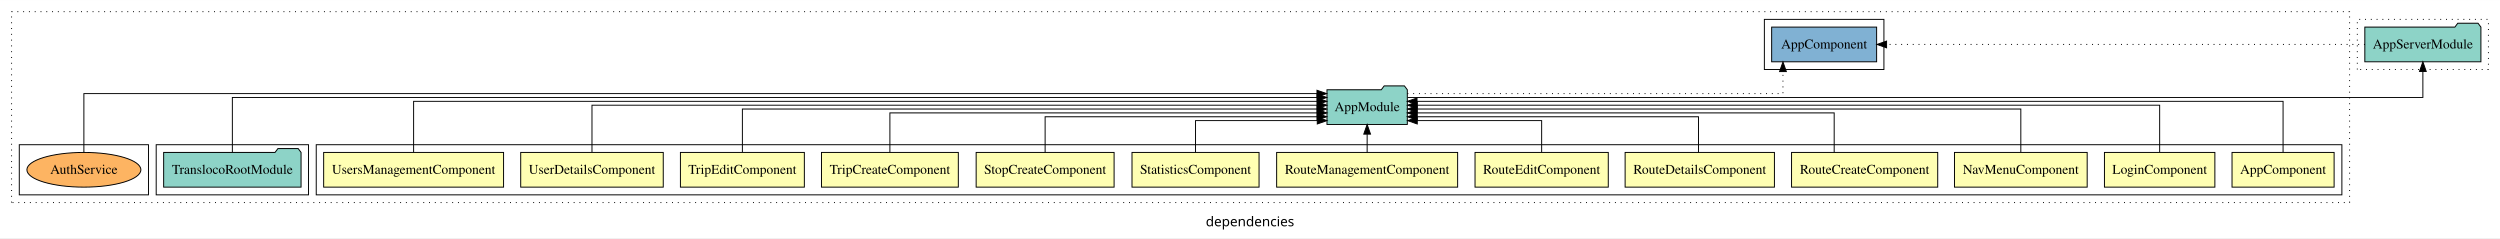
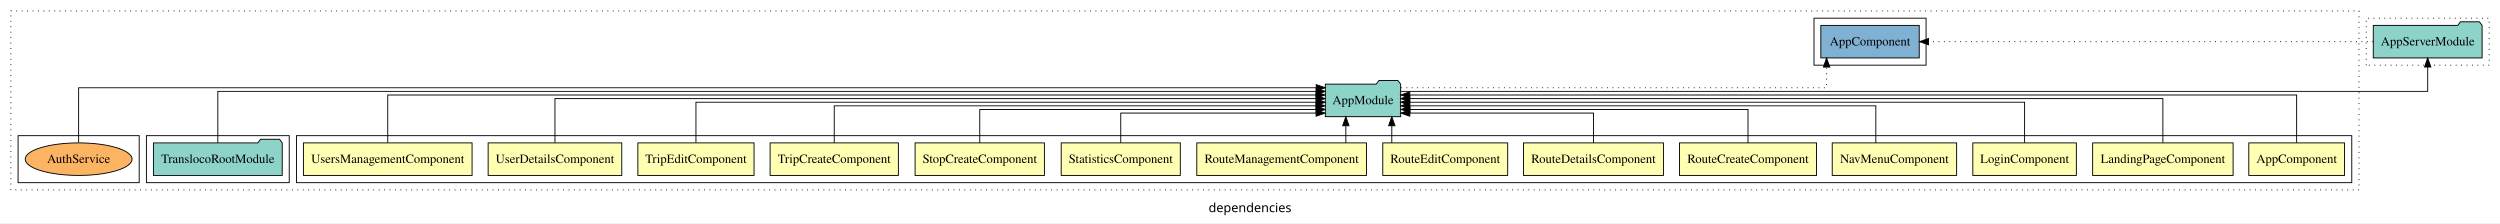
- <svg xmlns="http://www.w3.org/2000/svg" width="2593pt" height="247pt" viewBox="0.00 0.00 2593.00 246.80">
+ <svg xmlns="http://www.w3.org/2000/svg" width="2766pt" height="247pt" viewBox="0.00 0.00 2766.00 246.80">
  <g id="graph0" class="graph" transform="scale(1 1) rotate(0) translate(4 242.8)">
-     <polygon fill="white" stroke="transparent" points="-4,4 -4,-242.8 2589,-242.8 2589,4 -4,4" />
-     <text text-anchor="middle" x="1292.5" y="-8.2" font-family="sans-serif" font-size="14.00">dependencies</text>
+     <polygon fill="white" stroke="transparent" points="-4,4 -4,-242.8 2762,-242.8 2762,4 -4,4" />
+     <text text-anchor="middle" x="1379" y="-8.2" font-family="sans-serif" font-size="14.00">dependencies</text>
    <g id="clust1" class="cluster">
-       <polygon fill="none" stroke="black" stroke-dasharray="1,5" points="8,-32.8 8,-230.8 2433,-230.8 2433,-32.8 8,-32.8" />
+       <polygon fill="none" stroke="black" stroke-dasharray="1,5" points="8,-32.8 8,-230.8 2606,-230.8 2606,-32.8 8,-32.8" />
    </g>
    <g id="clust2" class="cluster">
-       <polygon fill="none" stroke="black" points="324,-40.8 324,-92.8 2425,-92.8 2425,-40.8 324,-40.8" />
+       <polygon fill="none" stroke="black" points="324,-40.8 324,-92.8 2598,-92.8 2598,-40.8 324,-40.8" />
    </g>
-     <g id="clust16" class="cluster">
+     <g id="clust17" class="cluster">
      <polygon fill="none" stroke="black" points="158,-40.8 158,-92.8 316,-92.8 316,-40.8 158,-40.8" />
    </g>
-     <g id="clust18" class="cluster">
-       <polygon fill="none" stroke="black" points="1826,-170.8 1826,-222.8 1950,-222.8 1950,-170.8 1826,-170.8" />
+     <g id="clust19" class="cluster">
+       <polygon fill="none" stroke="black" points="2003,-170.8 2003,-222.8 2127,-222.8 2127,-170.8 2003,-170.8" />
    </g>
-     <g id="clust19" class="cluster">
+     <g id="clust20" class="cluster">
      <polygon fill="none" stroke="black" points="16,-40.8 16,-92.8 150,-92.8 150,-40.8 16,-40.8" />
    </g>
-     <g id="clust20" class="cluster">
-       <polygon fill="none" stroke="black" stroke-dasharray="1,5" points="2441,-170.8 2441,-222.8 2577,-222.8 2577,-170.8 2441,-170.8" />
+     <g id="clust21" class="cluster">
+       <polygon fill="none" stroke="black" stroke-dasharray="1,5" points="2614,-170.8 2614,-222.8 2750,-222.8 2750,-170.8 2614,-170.8" />
    </g>
    <g id="node1" class="node">
-       <polygon fill="#ffffb3" stroke="black" points="2416.94,-84.8 2311.06,-84.8 2311.06,-48.8 2416.94,-48.8 2416.94,-84.8" />
-       <text text-anchor="middle" x="2364" y="-62.6" font-family="Times,serif" font-size="14.00">AppComponent</text>
+       <polygon fill="#ffffb3" stroke="black" points="2589.94,-84.8 2484.06,-84.8 2484.06,-48.8 2589.94,-48.8 2589.94,-84.8" />
+       <text text-anchor="middle" x="2537" y="-62.6" font-family="Times,serif" font-size="14.00">AppComponent</text>
    </g>
-     <g id="node14" class="node">
-       <polygon fill="#8dd3c7" stroke="black" points="1455.66,-149.8 1452.66,-153.8 1431.66,-153.8 1428.66,-149.8 1372.34,-149.8 1372.34,-113.8 1455.66,-113.8 1455.66,-149.8" />
-       <text text-anchor="middle" x="1414" y="-127.6" font-family="Times,serif" font-size="14.00">AppModule</text>
+     <g id="node15" class="node">
+       <polygon fill="#8dd3c7" stroke="black" points="1545.66,-149.8 1542.66,-153.8 1521.66,-153.8 1518.66,-149.8 1462.34,-149.8 1462.34,-113.8 1545.66,-113.8 1545.66,-149.8" />
+       <text text-anchor="middle" x="1504" y="-127.6" font-family="Times,serif" font-size="14.00">AppModule</text>
    </g>
    <g id="edge1" class="edge">
-       <path fill="none" stroke="black" d="M2364,-85.08C2364,-106.12 2364,-137.8 2364,-137.8 2364,-137.8 1465.74,-137.8 1465.74,-137.8" />
-       <polygon fill="black" stroke="black" points="1465.74,-134.3 1455.74,-137.8 1465.74,-141.3 1465.74,-134.3" />
+       <path fill="none" stroke="black" d="M2537,-85.08C2537,-106.12 2537,-137.8 2537,-137.8 2537,-137.8 1555.77,-137.8 1555.77,-137.8" />
+       <polygon fill="black" stroke="black" points="1555.77,-134.3 1545.77,-137.8 1555.77,-141.3 1555.77,-134.3" />
    </g>
    <g id="node2" class="node">
+       <polygon fill="#ffffb3" stroke="black" points="2466.7,-84.8 2311.3,-84.8 2311.3,-48.8 2466.7,-48.8 2466.7,-84.8" />
+       <text text-anchor="middle" x="2389" y="-62.6" font-family="Times,serif" font-size="14.00">LandingPageComponent</text>
+     </g>
+     <g id="edge2" class="edge">
+       <path fill="none" stroke="black" d="M2389,-85.11C2389,-104.95 2389,-133.8 2389,-133.8 2389,-133.8 1555.79,-133.8 1555.79,-133.8" />
+       <polygon fill="black" stroke="black" points="1555.79,-130.3 1545.79,-133.8 1555.79,-137.3 1555.79,-130.3" />
+     </g>
+     <g id="node3" class="node">
      <polygon fill="#ffffb3" stroke="black" points="2293.27,-84.8 2178.73,-84.8 2178.73,-48.8 2293.27,-48.8 2293.27,-84.8" />
      <text text-anchor="middle" x="2236" y="-62.6" font-family="Times,serif" font-size="14.00">LoginComponent</text>
    </g>
-     <g id="edge2" class="edge">
-       <path fill="none" stroke="black" d="M2236,-85.11C2236,-104.95 2236,-133.8 2236,-133.8 2236,-133.8 1465.89,-133.8 1465.89,-133.8" />
-       <polygon fill="black" stroke="black" points="1465.89,-130.3 1455.89,-133.8 1465.89,-137.3 1465.89,-130.3" />
+     <g id="edge3" class="edge">
+       <path fill="none" stroke="black" d="M2236,-85.02C2236,-103.63 2236,-129.8 2236,-129.8 2236,-129.8 1555.72,-129.8 1555.72,-129.8" />
+       <polygon fill="black" stroke="black" points="1555.72,-126.3 1545.72,-129.8 1555.72,-133.3 1555.72,-126.3" />
    </g>
-     <g id="node3" class="node">
+     <g id="node4" class="node">
      <polygon fill="#ffffb3" stroke="black" points="2160.82,-84.8 2023.18,-84.8 2023.18,-48.8 2160.82,-48.8 2160.82,-84.8" />
      <text text-anchor="middle" x="2092" y="-62.6" font-family="Times,serif" font-size="14.00">NavMenuComponent</text>
    </g>
-     <g id="edge3" class="edge">
-       <path fill="none" stroke="black" d="M2092,-85.02C2092,-103.63 2092,-129.8 2092,-129.8 2092,-129.8 1465.9,-129.8 1465.9,-129.8" />
-       <polygon fill="black" stroke="black" points="1465.9,-126.3 1455.9,-129.8 1465.9,-133.3 1465.9,-126.3" />
+     <g id="edge4" class="edge">
+       <path fill="none" stroke="black" d="M2071.41,-84.82C2071.41,-102.17 2071.41,-125.8 2071.41,-125.8 2071.41,-125.8 1555.72,-125.8 1555.72,-125.8" />
+       <polygon fill="black" stroke="black" points="1555.72,-122.3 1545.72,-125.8 1555.72,-129.3 1555.72,-122.3" />
    </g>
-     <g id="node4" class="node">
+     <g id="node5" class="node">
      <polygon fill="#ffffb3" stroke="black" points="2005.8,-84.8 1854.2,-84.8 1854.2,-48.8 2005.8,-48.8 2005.8,-84.8" />
      <text text-anchor="middle" x="1930" y="-62.6" font-family="Times,serif" font-size="14.00">RouteCreateComponent</text>
    </g>
-     <g id="edge4" class="edge">
-       <path fill="none" stroke="black" d="M1898.41,-84.82C1898.41,-102.17 1898.41,-125.8 1898.41,-125.8 1898.41,-125.8 1465.72,-125.8 1465.72,-125.8" />
-       <polygon fill="black" stroke="black" points="1465.72,-122.3 1455.72,-125.8 1465.72,-129.3 1465.72,-122.3" />
+     <g id="edge5" class="edge">
+       <path fill="none" stroke="black" d="M1930,-84.81C1930,-100.85 1930,-121.8 1930,-121.8 1930,-121.8 1556.01,-121.8 1556.01,-121.8" />
+       <polygon fill="black" stroke="black" points="1556.01,-118.3 1546.01,-121.8 1556.01,-125.3 1556.01,-118.3" />
    </g>
-     <g id="node5" class="node">
+     <g id="node6" class="node">
      <polygon fill="#ffffb3" stroke="black" points="1836.43,-84.8 1681.57,-84.8 1681.57,-48.8 1836.43,-48.8 1836.43,-84.8" />
      <text text-anchor="middle" x="1759" y="-62.6" font-family="Times,serif" font-size="14.00">RouteDetailsComponent</text>
    </g>
-     <g id="edge5" class="edge">
-       <path fill="none" stroke="black" d="M1757.66,-84.81C1757.66,-100.85 1757.66,-121.8 1757.66,-121.8 1757.66,-121.8 1465.8,-121.8 1465.8,-121.8" />
-       <polygon fill="black" stroke="black" points="1465.8,-118.3 1455.8,-121.8 1465.8,-125.3 1465.8,-118.3" />
+     <g id="edge6" class="edge">
+       <path fill="none" stroke="black" d="M1759,-84.92C1759,-99.58 1759,-117.8 1759,-117.8 1759,-117.8 1555.82,-117.8 1555.82,-117.8" />
+       <polygon fill="black" stroke="black" points="1555.82,-114.3 1545.82,-117.8 1555.82,-121.3 1555.82,-114.3" />
    </g>
-     <g id="node6" class="node">
+     <g id="node7" class="node">
      <polygon fill="#ffffb3" stroke="black" points="1664.1,-84.8 1525.9,-84.8 1525.9,-48.8 1664.1,-48.8 1664.1,-84.8" />
      <text text-anchor="middle" x="1595" y="-62.6" font-family="Times,serif" font-size="14.00">RouteEditComponent</text>
    </g>
-     <g id="edge6" class="edge">
-       <path fill="none" stroke="black" d="M1595,-84.92C1595,-99.58 1595,-117.8 1595,-117.8 1595,-117.8 1465.98,-117.8 1465.98,-117.8" />
-       <polygon fill="black" stroke="black" points="1465.98,-114.3 1455.98,-117.8 1465.98,-121.3 1465.98,-114.3" />
+     <g id="edge7" class="edge">
+       <path fill="none" stroke="black" d="M1535.89,-84.91C1535.89,-84.91 1535.89,-103.79 1535.89,-103.79" />
+       <polygon fill="black" stroke="black" points="1532.39,-103.79 1535.89,-113.79 1539.39,-103.79 1532.39,-103.79" />
    </g>
-     <g id="node7" class="node">
+     <g id="node8" class="node">
      <polygon fill="#ffffb3" stroke="black" points="1507.86,-84.8 1320.14,-84.8 1320.14,-48.8 1507.86,-48.8 1507.86,-84.8" />
      <text text-anchor="middle" x="1414" y="-62.6" font-family="Times,serif" font-size="14.00">RouteManagementComponent</text>
    </g>
-     <g id="edge7" class="edge">
-       <path fill="none" stroke="black" d="M1414,-84.91C1414,-84.91 1414,-103.79 1414,-103.79" />
-       <polygon fill="black" stroke="black" points="1410.5,-103.79 1414,-113.79 1417.5,-103.79 1410.5,-103.79" />
+     <g id="edge8" class="edge">
+       <path fill="none" stroke="black" d="M1485.05,-84.91C1485.05,-84.91 1485.05,-103.79 1485.05,-103.79" />
+       <polygon fill="black" stroke="black" points="1481.55,-103.79 1485.05,-113.79 1488.55,-103.79 1481.55,-103.79" />
    </g>
-     <g id="node8" class="node">
+     <g id="node9" class="node">
      <polygon fill="#ffffb3" stroke="black" points="1301.89,-84.8 1170.11,-84.8 1170.11,-48.8 1301.89,-48.8 1301.89,-84.8" />
      <text text-anchor="middle" x="1236" y="-62.6" font-family="Times,serif" font-size="14.00">StatisticsComponent</text>
    </g>
-     <g id="edge8" class="edge">
-       <path fill="none" stroke="black" d="M1236,-84.92C1236,-99.58 1236,-117.8 1236,-117.8 1236,-117.8 1362.27,-117.8 1362.27,-117.8" />
-       <polygon fill="black" stroke="black" points="1362.27,-121.3 1372.27,-117.8 1362.27,-114.3 1362.27,-121.3" />
+     <g id="edge9" class="edge">
+       <path fill="none" stroke="black" d="M1236,-84.92C1236,-99.58 1236,-117.8 1236,-117.8 1236,-117.8 1452.12,-117.8 1452.12,-117.8" />
+       <polygon fill="black" stroke="black" points="1452.13,-121.3 1462.12,-117.8 1452.12,-114.3 1452.13,-121.3" />
    </g>
-     <g id="node9" class="node">
+     <g id="node10" class="node">
      <polygon fill="#ffffb3" stroke="black" points="1151.54,-84.8 1008.46,-84.8 1008.46,-48.8 1151.54,-48.8 1151.54,-84.8" />
      <text text-anchor="middle" x="1080" y="-62.6" font-family="Times,serif" font-size="14.00">StopCreateComponent</text>
    </g>
-     <g id="edge9" class="edge">
-       <path fill="none" stroke="black" d="M1080,-84.81C1080,-100.85 1080,-121.8 1080,-121.8 1080,-121.8 1362.04,-121.8 1362.04,-121.8" />
-       <polygon fill="black" stroke="black" points="1362.04,-125.3 1372.04,-121.8 1362.04,-118.3 1362.04,-125.3" />
+     <g id="edge10" class="edge">
+       <path fill="none" stroke="black" d="M1080,-84.81C1080,-100.85 1080,-121.8 1080,-121.8 1080,-121.8 1452.18,-121.8 1452.18,-121.8" />
+       <polygon fill="black" stroke="black" points="1452.18,-125.3 1462.18,-121.8 1452.18,-118.3 1452.18,-125.3" />
    </g>
-     <g id="node10" class="node">
+     <g id="node11" class="node">
      <polygon fill="#ffffb3" stroke="black" points="989.97,-84.8 848.03,-84.8 848.03,-48.8 989.97,-48.8 989.97,-84.8" />
      <text text-anchor="middle" x="919" y="-62.6" font-family="Times,serif" font-size="14.00">TripCreateComponent</text>
    </g>
-     <g id="edge10" class="edge">
-       <path fill="none" stroke="black" d="M919,-84.82C919,-102.17 919,-125.8 919,-125.8 919,-125.8 1362.22,-125.8 1362.22,-125.8" />
-       <polygon fill="black" stroke="black" points="1362.22,-129.3 1372.22,-125.8 1362.22,-122.3 1362.22,-129.3" />
+     <g id="edge11" class="edge">
+       <path fill="none" stroke="black" d="M919,-84.82C919,-102.17 919,-125.8 919,-125.8 919,-125.8 1451.93,-125.8 1451.93,-125.8" />
+       <polygon fill="black" stroke="black" points="1451.93,-129.3 1461.93,-125.8 1451.93,-122.3 1451.93,-129.3" />
    </g>
-     <g id="node11" class="node">
+     <g id="node12" class="node">
      <polygon fill="#ffffb3" stroke="black" points="830.27,-84.8 701.73,-84.8 701.73,-48.8 830.27,-48.8 830.27,-84.8" />
      <text text-anchor="middle" x="766" y="-62.6" font-family="Times,serif" font-size="14.00">TripEditComponent</text>
    </g>
-     <g id="edge11" class="edge">
-       <path fill="none" stroke="black" d="M766,-85.02C766,-103.63 766,-129.8 766,-129.8 766,-129.8 1361.98,-129.8 1361.98,-129.8" />
-       <polygon fill="black" stroke="black" points="1361.98,-133.3 1371.98,-129.8 1361.98,-126.3 1361.98,-133.3" />
+     <g id="edge12" class="edge">
+       <path fill="none" stroke="black" d="M766,-85.02C766,-103.63 766,-129.8 766,-129.8 766,-129.8 1452.21,-129.8 1452.21,-129.8" />
+       <polygon fill="black" stroke="black" points="1452.21,-133.3 1462.21,-129.8 1452.21,-126.3 1452.21,-133.3" />
    </g>
-     <g id="node12" class="node">
+     <g id="node13" class="node">
      <polygon fill="#ffffb3" stroke="black" points="683.92,-84.8 536.08,-84.8 536.08,-48.8 683.92,-48.8 683.92,-84.8" />
      <text text-anchor="middle" x="610" y="-62.6" font-family="Times,serif" font-size="14.00">UserDetailsComponent</text>
    </g>
-     <g id="edge12" class="edge">
-       <path fill="none" stroke="black" d="M610,-85.11C610,-104.95 610,-133.8 610,-133.8 610,-133.8 1362.19,-133.8 1362.19,-133.8" />
-       <polygon fill="black" stroke="black" points="1362.19,-137.3 1372.19,-133.8 1362.19,-130.3 1362.19,-137.3" />
+     <g id="edge13" class="edge">
+       <path fill="none" stroke="black" d="M610,-85.11C610,-104.95 610,-133.8 610,-133.8 610,-133.8 1452.08,-133.8 1452.08,-133.8" />
+       <polygon fill="black" stroke="black" points="1452.08,-137.3 1462.08,-133.8 1452.08,-130.3 1452.08,-137.3" />
    </g>
-     <g id="node13" class="node">
+     <g id="node14" class="node">
      <polygon fill="#ffffb3" stroke="black" points="518.3,-84.8 331.7,-84.8 331.7,-48.8 518.3,-48.8 518.3,-84.8" />
      <text text-anchor="middle" x="425" y="-62.6" font-family="Times,serif" font-size="14.00">UsersManagementComponent</text>
    </g>
-     <g id="edge13" class="edge">
-       <path fill="none" stroke="black" d="M425,-85.08C425,-106.12 425,-137.8 425,-137.8 425,-137.8 1362.14,-137.8 1362.14,-137.8" />
-       <polygon fill="black" stroke="black" points="1362.14,-141.3 1372.14,-137.8 1362.14,-134.3 1362.14,-141.3" />
+     <g id="edge14" class="edge">
+       <path fill="none" stroke="black" d="M425,-85.08C425,-106.12 425,-137.8 425,-137.8 425,-137.8 1452.03,-137.8 1452.03,-137.8" />
+       <polygon fill="black" stroke="black" points="1452.03,-141.3 1462.03,-137.8 1452.03,-134.3 1452.03,-141.3" />
+     </g>
+     <g id="node17" class="node">
+       <polygon fill="#80b1d3" stroke="black" points="2119.44,-214.8 2010.56,-214.8 2010.56,-178.8 2119.44,-178.8 2119.44,-214.8" />
+       <text text-anchor="middle" x="2065" y="-192.6" font-family="Times,serif" font-size="14.00">AppComponent </text>
+     </g>
+     <g id="edge16" class="edge">
+       <path fill="none" stroke="black" stroke-dasharray="1,5" d="M1545.98,-145.8C1668.48,-145.8 2016.94,-145.8 2016.94,-145.8 2016.94,-145.8 2016.94,-168.68 2016.94,-168.68" />
+       <polygon fill="black" stroke="black" points="2013.44,-168.68 2016.94,-178.68 2020.44,-168.68 2013.44,-168.68" />
+     </g>
+     <g id="node19" class="node">
+       <polygon fill="#8dd3c7" stroke="black" points="2742.2,-214.8 2739.2,-218.8 2718.2,-218.8 2715.2,-214.8 2621.8,-214.8 2621.8,-178.8 2742.2,-178.8 2742.2,-214.8" />
+       <text text-anchor="middle" x="2682" y="-192.6" font-family="Times,serif" font-size="14.00">AppServerModule</text>
+     </g>
+     <g id="edge18" class="edge">
+       <path fill="none" stroke="black" d="M1545.93,-141.8C1755.77,-141.8 2682,-141.8 2682,-141.8 2682,-141.8 2682,-168.79 2682,-168.79" />
+       <polygon fill="black" stroke="black" points="2678.5,-168.79 2682,-178.79 2685.5,-168.79 2678.5,-168.79" />
    </g>
    <g id="node16" class="node">
-       <polygon fill="#80b1d3" stroke="black" points="1942.44,-214.8 1833.56,-214.8 1833.56,-178.8 1942.44,-178.8 1942.44,-214.8" />
-       <text text-anchor="middle" x="1888" y="-192.6" font-family="Times,serif" font-size="14.00">AppComponent </text>
-     </g>
-     <g id="edge15" class="edge">
-       <path fill="none" stroke="black" stroke-dasharray="1,5" d="M1455.74,-145.8C1563.98,-145.8 1845.28,-145.8 1845.28,-145.8 1845.28,-145.8 1845.28,-168.68 1845.28,-168.68" />
-       <polygon fill="black" stroke="black" points="1841.78,-168.68 1845.28,-178.68 1848.78,-168.68 1841.78,-168.68" />
-     </g>
-     <g id="node18" class="node">
-       <polygon fill="#8dd3c7" stroke="black" points="2569.2,-214.8 2566.2,-218.8 2545.2,-218.8 2542.2,-214.8 2448.8,-214.8 2448.8,-178.8 2569.2,-178.8 2569.2,-214.8" />
-       <text text-anchor="middle" x="2509" y="-192.6" font-family="Times,serif" font-size="14.00">AppServerModule</text>
-     </g>
-     <g id="edge17" class="edge">
-       <path fill="none" stroke="black" d="M1455.92,-141.8C1656.55,-141.8 2509,-141.8 2509,-141.8 2509,-141.8 2509,-168.79 2509,-168.79" />
-       <polygon fill="black" stroke="black" points="2505.5,-168.79 2509,-178.79 2512.5,-168.79 2505.5,-168.79" />
-     </g>
-     <g id="node15" class="node">
      <polygon fill="#8dd3c7" stroke="black" points="308.26,-84.8 305.26,-88.8 284.26,-88.8 281.26,-84.8 165.74,-84.8 165.74,-48.8 308.26,-48.8 308.26,-84.8" />
      <text text-anchor="middle" x="237" y="-62.6" font-family="Times,serif" font-size="14.00">TranslocoRootModule</text>
    </g>
-     <g id="edge14" class="edge">
-       <path fill="none" stroke="black" d="M237,-84.96C237,-107.15 237,-141.8 237,-141.8 237,-141.8 1362.11,-141.8 1362.11,-141.8" />
-       <polygon fill="black" stroke="black" points="1362.11,-145.3 1372.11,-141.8 1362.11,-138.3 1362.11,-145.3" />
+     <g id="edge15" class="edge">
+       <path fill="none" stroke="black" d="M237,-84.96C237,-107.15 237,-141.8 237,-141.8 237,-141.8 1452.21,-141.8 1452.21,-141.8" />
+       <polygon fill="black" stroke="black" points="1452.21,-145.3 1462.21,-141.8 1452.21,-138.3 1452.21,-145.3" />
    </g>
-     <g id="node17" class="node">
+     <g id="node18" class="node">
      <ellipse fill="#fdb462" stroke="black" cx="83" cy="-66.8" rx="59.11" ry="18" />
      <text text-anchor="middle" x="83" y="-62.6" font-family="Times,serif" font-size="14.00">AuthService</text>
    </g>
-     <g id="edge16" class="edge">
-       <path fill="none" stroke="black" d="M83,-85.12C83,-108.46 83,-145.8 83,-145.8 83,-145.8 1361.97,-145.8 1361.97,-145.8" />
-       <polygon fill="black" stroke="black" points="1361.97,-149.3 1371.97,-145.8 1361.97,-142.3 1361.97,-149.3" />
+     <g id="edge17" class="edge">
+       <path fill="none" stroke="black" d="M83,-85.12C83,-108.46 83,-145.8 83,-145.8 83,-145.8 1452.24,-145.8 1452.24,-145.8" />
+       <polygon fill="black" stroke="black" points="1452.24,-149.3 1462.24,-145.8 1452.24,-142.3 1452.24,-149.3" />
    </g>
-     <g id="edge18" class="edge">
-       <path fill="none" stroke="black" stroke-dasharray="1,5" d="M2448.89,-196.8C2448.89,-196.8 1952.76,-196.8 1952.76,-196.8" />
-       <polygon fill="black" stroke="black" points="1952.76,-193.3 1942.76,-196.8 1952.76,-200.3 1952.76,-193.3" />
+     <g id="edge19" class="edge">
+       <path fill="none" stroke="black" stroke-dasharray="1,5" d="M2621.72,-196.8C2621.72,-196.8 2129.73,-196.8 2129.73,-196.8" />
+       <polygon fill="black" stroke="black" points="2129.73,-193.3 2119.73,-196.8 2129.73,-200.3 2129.73,-193.3" />
    </g>
  </g>
</svg>
